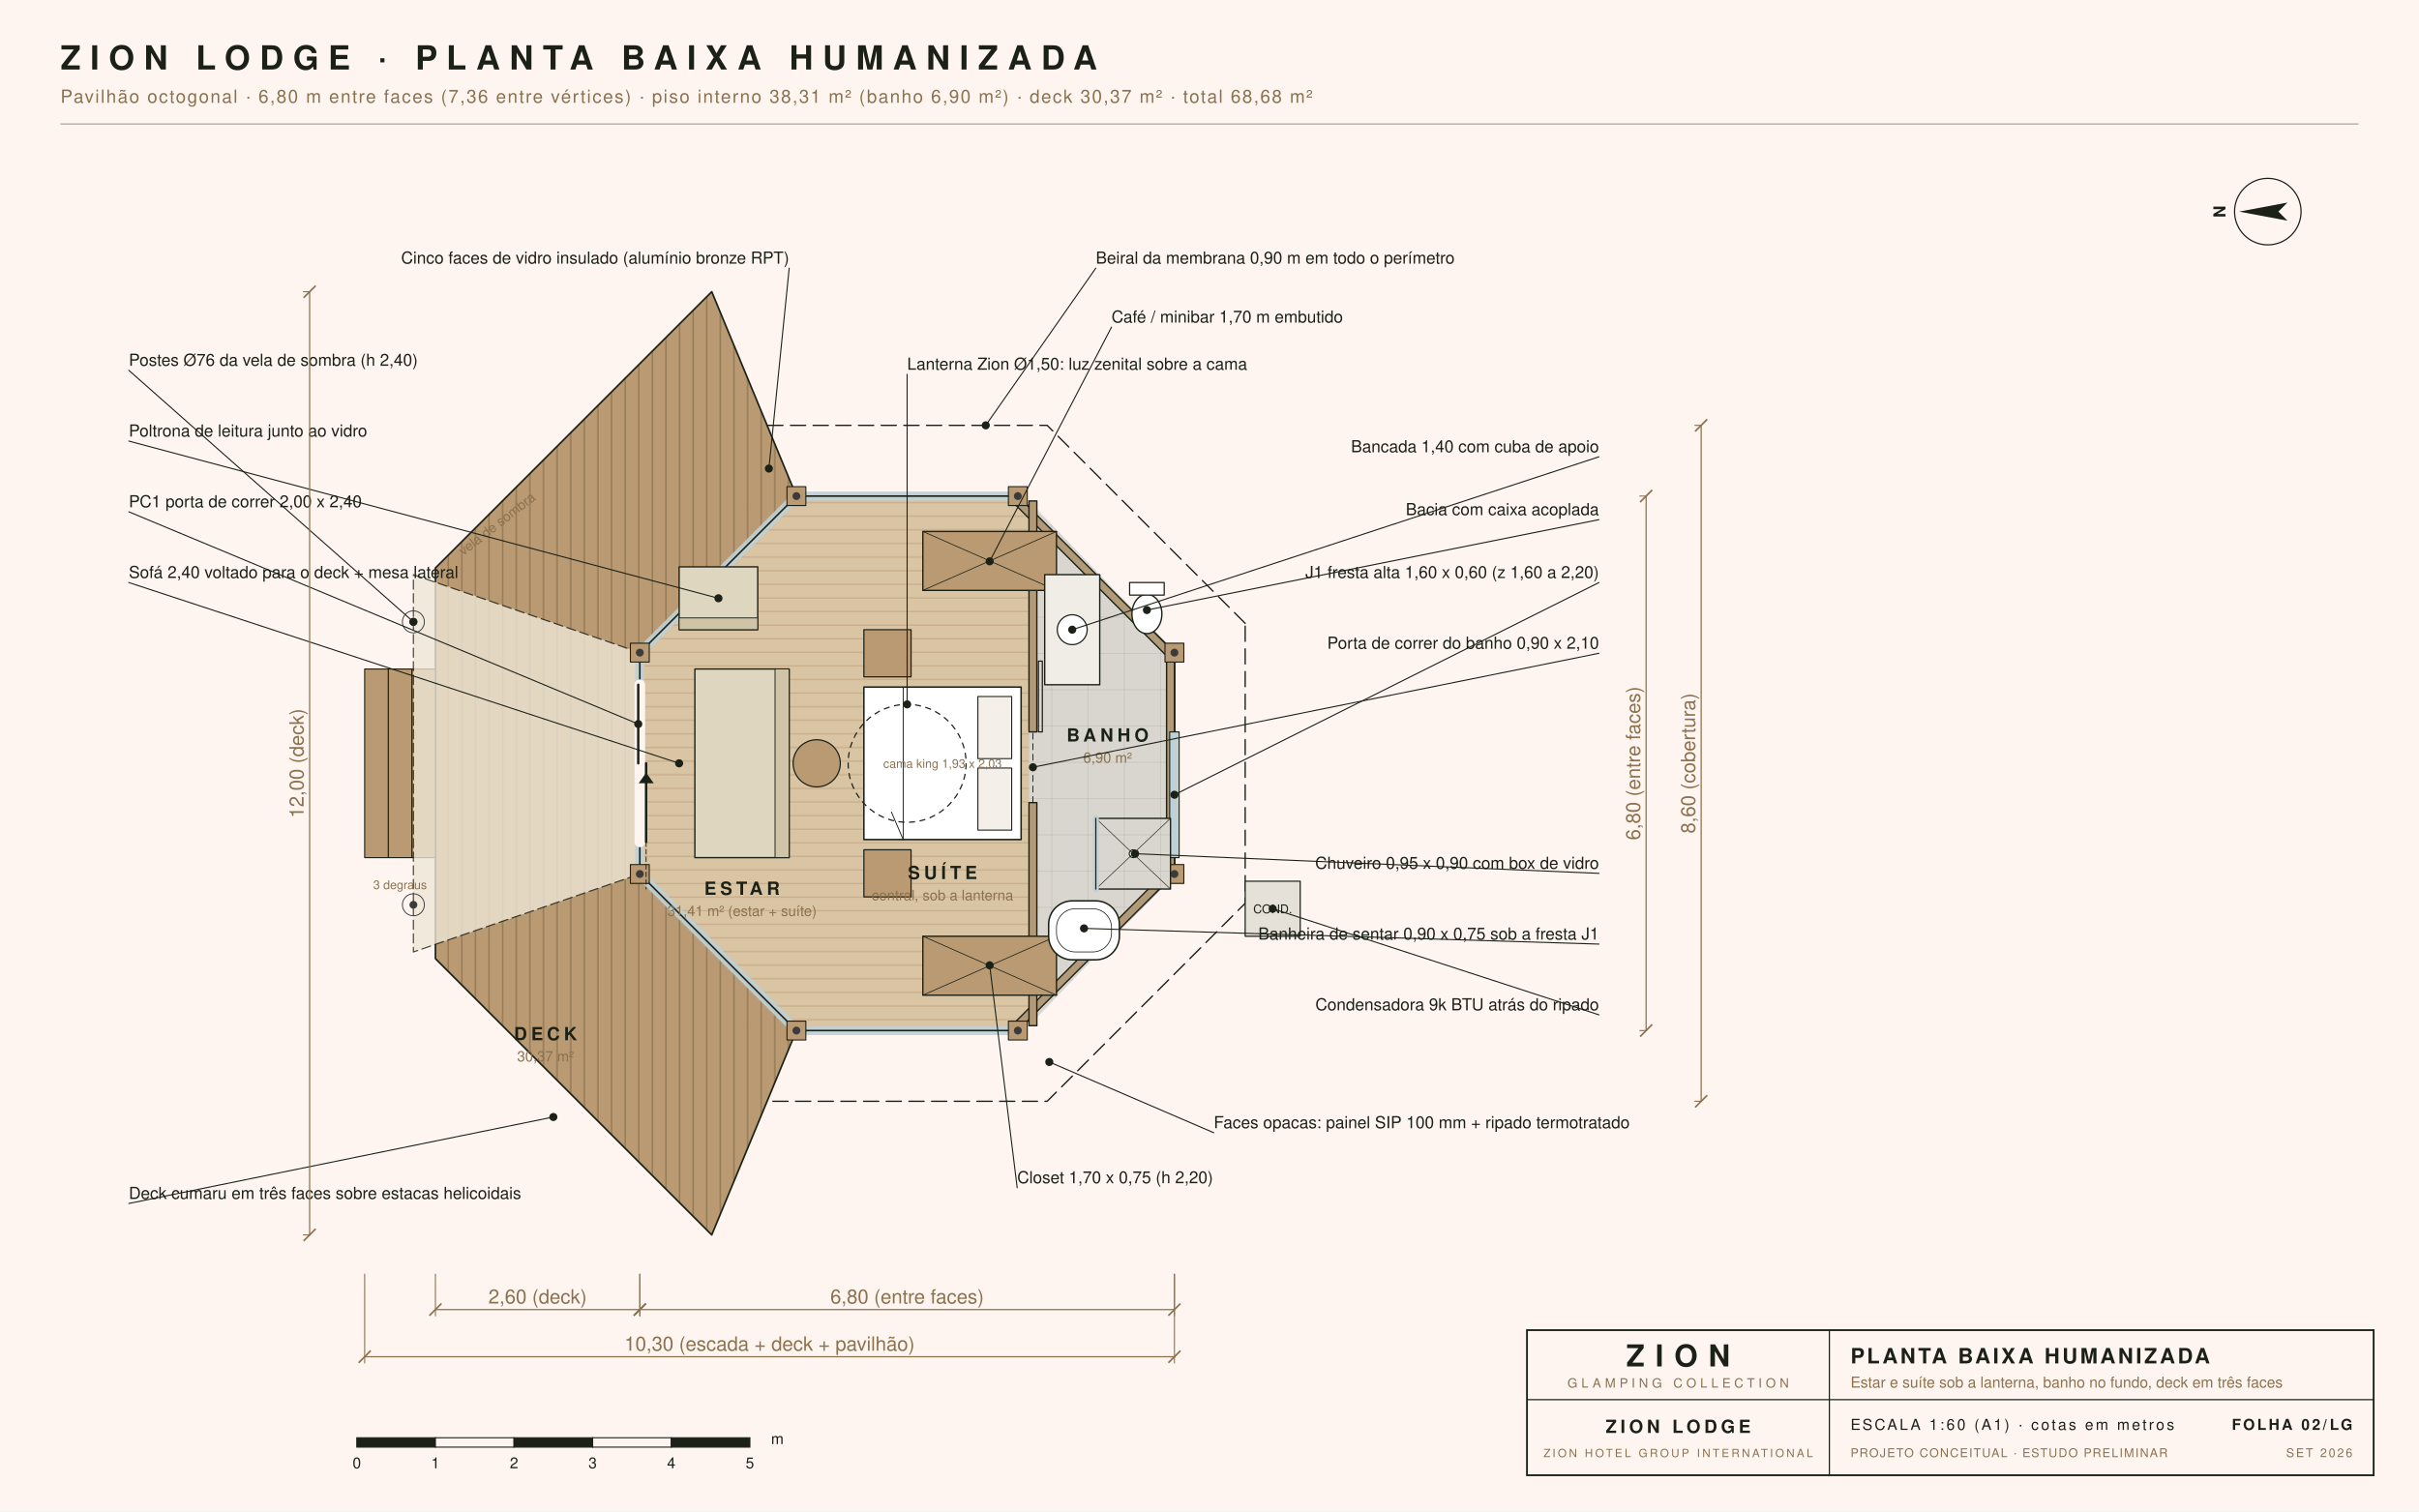
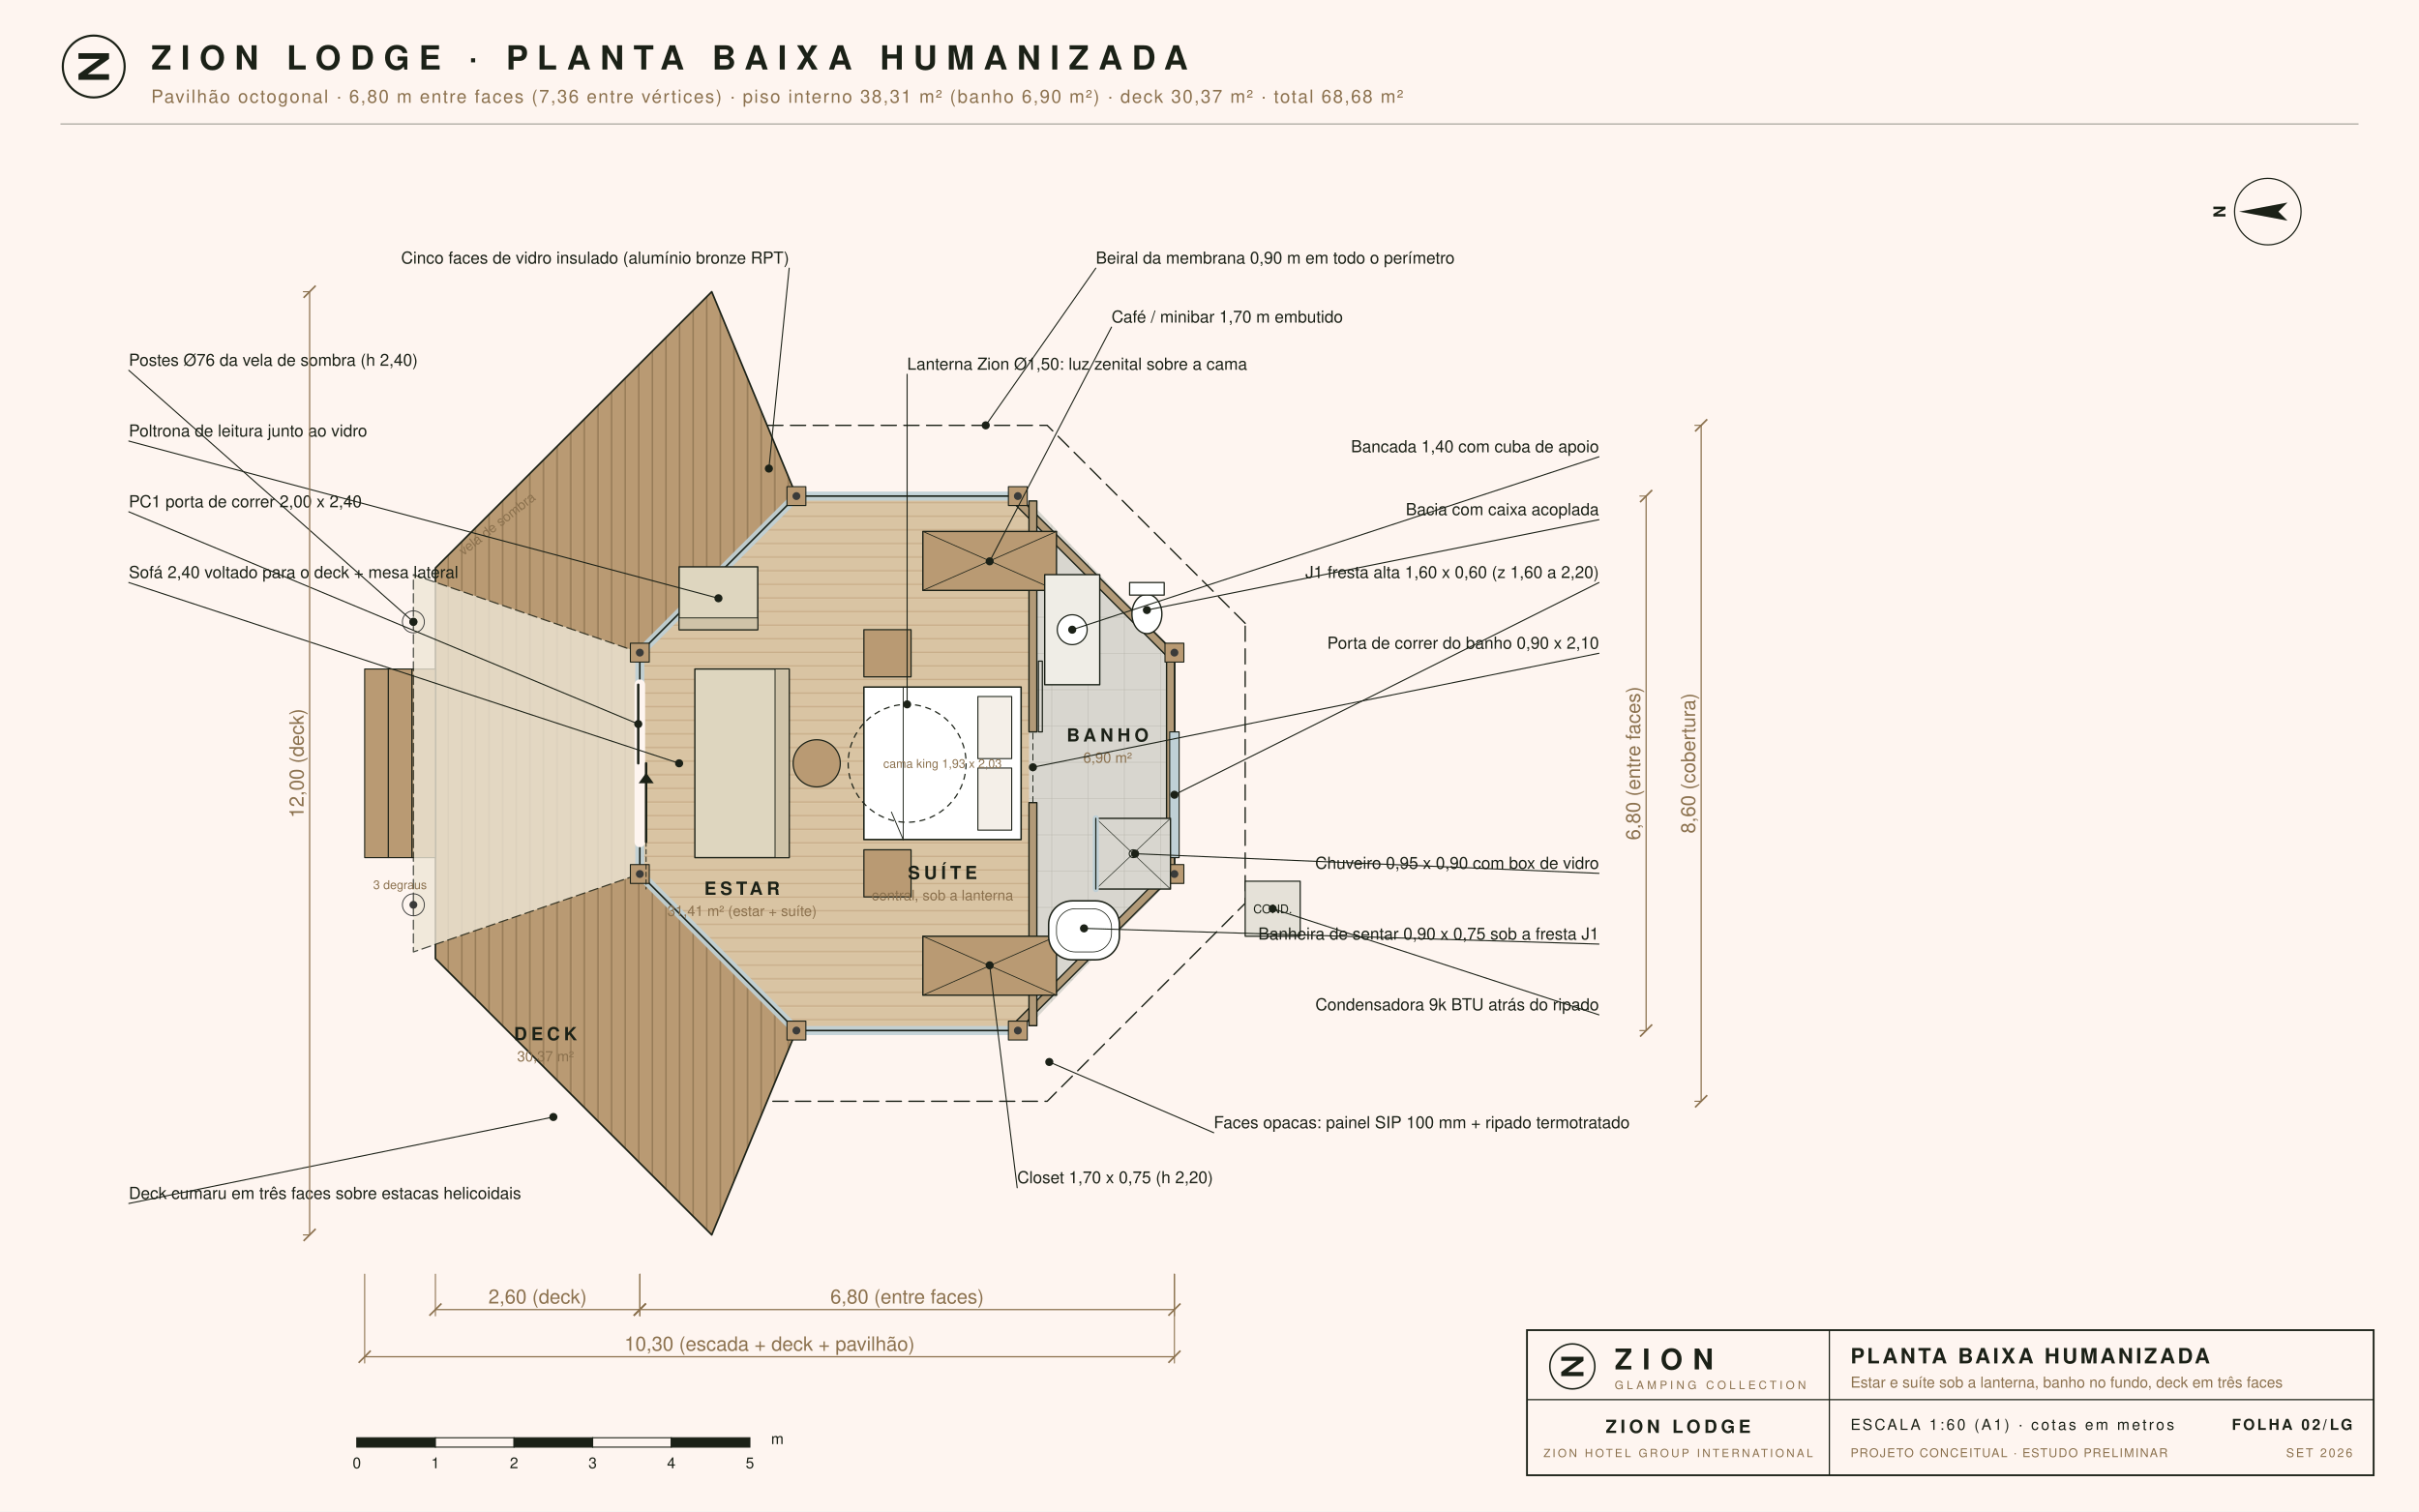
<svg xmlns="http://www.w3.org/2000/svg" viewBox="0 0 1600 1000" width="1600" height="1000" font-family="'DM Sans','Aventa',Helvetica,Arial,sans-serif">
  <defs>
    <pattern id="deck" width="9" height="60" patternUnits="userSpaceOnUse">
      <rect width="9" height="60" fill="#B99A73" />
      <line x1="8.5" y1="0" x2="8.5" y2="60" stroke="#8B714E" stroke-width="0.9" opacity="0.8" />
    </pattern>
    <pattern id="wood" width="60" height="9" patternUnits="userSpaceOnUse">
      <rect width="60" height="9" fill="#D9C4A3" />
      <line x1="0" y1="8.5" x2="60" y2="8.5" stroke="#B99A73" stroke-width="0.6" opacity="0.7" />
    </pattern>
    <pattern id="tile" width="24" height="24" patternUnits="userSpaceOnUse">
      <rect width="24" height="24" fill="#D8D6CF" />
      <path d="M0 0H24V24" fill="none" stroke="#B9B7AE" stroke-width="0.6" />
    </pattern>
  </defs>
  <rect width="1600" height="1000" fill="#FEF5F0" />
-   <text x="40.00" y="46.00" fill="#1B2117" text-anchor="start" style="font-family:'DM Sans','Aventa',Helvetica,Arial,sans-serif;font-size:22px;font-weight:700;letter-spacing:0.28em;">ZION LODGE · PLANTA BAIXA HUMANIZADA</text>
-   <text x="40.00" y="68.00" fill="#8B714E" text-anchor="start" style="font-family:'DM Sans','Aventa',Helvetica,Arial,sans-serif;font-size:12px;font-weight:400;letter-spacing:0.08em;">Pavilhão octogonal · 6,80 m entre faces (7,36 entre vértices) · piso interno 38,31 m² (banho 6,90 m²) · deck 30,37 m² · total 68,68 m²</text>
+   <g transform="translate(40.00,22.00) scale(0.44)">
+     <circle cx="50" cy="50" r="46.5" fill="none" stroke="#1B2117" stroke-width="3.2" />
+     <polygon points="27,30 73,30 73,38.5 41,61.5 73,61.5 73,70 27,70 27,61.5 59,38.5 27,38.5" fill="#1B2117" />
+   </g>
+   <text x="100.00" y="46.00" fill="#1B2117" text-anchor="start" style="font-family:'DM Sans','Aventa',Helvetica,Arial,sans-serif;font-size:22px;font-weight:700;letter-spacing:0.28em;">ZION LODGE · PLANTA BAIXA HUMANIZADA</text>
+   <text x="100.00" y="68.00" fill="#8B714E" text-anchor="start" style="font-family:'DM Sans','Aventa',Helvetica,Arial,sans-serif;font-size:12px;font-weight:400;letter-spacing:0.08em;">Pavilhão octogonal · 6,80 m entre faces (7,36 entre vértices) · piso interno 38,31 m² (banho 6,90 m²) · deck 30,37 m² · total 68,68 m²</text>
  <line x1="40" y1="82" x2="1560" y2="82" stroke="#1B2117" stroke-width="0.6" opacity="0.5" />
  <polygon points="823.60,412.38 692.62,281.40 507.38,281.40 376.40,412.38 376.40,597.62 507.38,728.60 692.62,728.60 823.60,597.62" fill="none" stroke="#1B2117" stroke-width="0.9" stroke-dasharray="10 5" opacity="1.0" stroke-linejoin="round" stroke-linecap="round" />
  <polygon points="526.77,328.20 423.20,431.77 423.20,578.23 526.77,681.80 470.77,817.00 288.00,634.23 288.00,375.77 470.77,193.00" fill="url(#deck)" stroke="#1B2117" stroke-width="1.1" opacity="1.0" stroke-linejoin="round" stroke-linecap="round" />
  <polygon points="272.40,567.40 288.00,567.40 288.00,442.60 272.40,442.60" fill="#B99A73" stroke="#1B2117" stroke-width="0.7" opacity="1.0" stroke-linejoin="round" stroke-linecap="round" />
  <polygon points="256.80,567.40 272.40,567.40 272.40,442.60 256.80,442.60" fill="#B99A73" stroke="#1B2117" stroke-width="0.7" opacity="1.0" stroke-linejoin="round" stroke-linecap="round" />
  <polygon points="241.20,567.40 256.80,567.40 256.80,442.60 241.20,442.60" fill="#B99A73" stroke="#1B2117" stroke-width="0.7" opacity="1.0" stroke-linejoin="round" stroke-linecap="round" />
  <polygon points="423.20,431.77 273.43,380.20 273.43,629.80 423.20,578.23" fill="#EDE6D6" stroke="#1B2117" stroke-width="0.8" stroke-dasharray="6 3" opacity="0.8" stroke-linejoin="round" stroke-linecap="round" />
  <circle cx="273.43" cy="598.60" r="2.60" fill="#3A3B3A" stroke="none" stroke-width="1.0" opacity="1.0" />
  <circle cx="273.43" cy="598.60" r="7.28" fill="none" stroke="#3A3B3A" stroke-width="0.6" opacity="1.0" />
  <circle cx="273.43" cy="411.40" r="2.60" fill="#3A3B3A" stroke="none" stroke-width="1.0" opacity="1.0" />
  <circle cx="273.43" cy="411.40" r="7.28" fill="none" stroke="#3A3B3A" stroke-width="0.6" opacity="1.0" />
  <polygon points="776.80,431.77 673.23,328.20 526.77,328.20 423.20,431.77 423.20,578.23 526.77,681.80 673.23,681.80 776.80,578.23" fill="url(#wood)" stroke="#1B2117" stroke-width="1.4" opacity="1.0" stroke-linejoin="round" stroke-linecap="round" />
  <polygon points="680.60,678.57 776.80,578.23 776.80,431.77 680.60,331.43" fill="url(#tile)" stroke="none" stroke-width="1.0" opacity="1.0" stroke-linejoin="round" stroke-linecap="round" />
  <line x1="673.23" y1="328.20" x2="526.77" y2="328.20" stroke="#BFD0D6" stroke-width="6" opacity="0.9" stroke-linecap="round" />
  <line x1="673.23" y1="328.20" x2="526.77" y2="328.20" stroke="#1B2117" stroke-width="1.0" opacity="1.0" stroke-linecap="round" />
  <line x1="526.77" y1="328.20" x2="423.20" y2="431.77" stroke="#BFD0D6" stroke-width="6" opacity="0.9" stroke-linecap="round" />
  <line x1="526.77" y1="328.20" x2="423.20" y2="431.77" stroke="#1B2117" stroke-width="1.0" opacity="1.0" stroke-linecap="round" />
  <line x1="423.20" y1="431.77" x2="423.20" y2="578.23" stroke="#BFD0D6" stroke-width="6" opacity="0.9" stroke-linecap="round" />
  <line x1="423.20" y1="431.77" x2="423.20" y2="578.23" stroke="#1B2117" stroke-width="1.0" opacity="1.0" stroke-linecap="round" />
  <line x1="423.20" y1="578.23" x2="526.77" y2="681.80" stroke="#BFD0D6" stroke-width="6" opacity="0.9" stroke-linecap="round" />
  <line x1="423.20" y1="578.23" x2="526.77" y2="681.80" stroke="#1B2117" stroke-width="1.0" opacity="1.0" stroke-linecap="round" />
  <line x1="526.77" y1="681.80" x2="673.23" y2="681.80" stroke="#BFD0D6" stroke-width="6" opacity="0.9" stroke-linecap="round" />
  <line x1="526.77" y1="681.80" x2="673.23" y2="681.80" stroke="#1B2117" stroke-width="1.0" opacity="1.0" stroke-linecap="round" />
  <polygon points="673.23,681.80 776.80,578.23 773.12,574.56 669.56,678.12" fill="#B29A78" stroke="#1B2117" stroke-width="0.9" opacity="1.0" stroke-linejoin="round" stroke-linecap="round" />
  <polygon points="776.80,578.23 776.80,431.77 771.60,431.77 771.60,578.23" fill="#B29A78" stroke="#1B2117" stroke-width="0.9" opacity="1.0" stroke-linejoin="round" stroke-linecap="round" />
  <polygon points="776.80,431.77 673.23,328.20 669.56,331.88 773.12,435.44" fill="#B29A78" stroke="#1B2117" stroke-width="0.9" opacity="1.0" stroke-linejoin="round" stroke-linecap="round" />
  <polygon points="773.68,567.40 779.92,567.40 779.92,484.20 773.68,484.20" fill="#BFD0D6" stroke="#1B2117" stroke-width="0.7" opacity="1.0" stroke-linejoin="round" stroke-linecap="round" />
  <polygon points="770.56,438.01 783.04,438.01 783.04,425.53 770.56,425.53" fill="#B99A73" stroke="#1B2117" stroke-width="0.7" opacity="1.0" stroke-linejoin="round" stroke-linecap="round" />
  <circle cx="776.80" cy="431.77" r="2.60" fill="#3A3B3A" stroke="none" stroke-width="1.0" opacity="1.0" />
  <polygon points="666.99,334.44 679.47,334.44 679.47,321.96 666.99,321.96" fill="#B99A73" stroke="#1B2117" stroke-width="0.7" opacity="1.0" stroke-linejoin="round" stroke-linecap="round" />
  <circle cx="673.23" cy="328.20" r="2.60" fill="#3A3B3A" stroke="none" stroke-width="1.0" opacity="1.0" />
  <polygon points="520.53,334.44 533.01,334.44 533.01,321.96 520.53,321.96" fill="#B99A73" stroke="#1B2117" stroke-width="0.7" opacity="1.0" stroke-linejoin="round" stroke-linecap="round" />
  <circle cx="526.77" cy="328.20" r="2.60" fill="#3A3B3A" stroke="none" stroke-width="1.0" opacity="1.0" />
  <polygon points="416.96,438.01 429.44,438.01 429.44,425.53 416.96,425.53" fill="#B99A73" stroke="#1B2117" stroke-width="0.7" opacity="1.0" stroke-linejoin="round" stroke-linecap="round" />
  <circle cx="423.20" cy="431.77" r="2.60" fill="#3A3B3A" stroke="none" stroke-width="1.0" opacity="1.0" />
  <polygon points="416.96,584.47 429.44,584.47 429.44,571.99 416.96,571.99" fill="#B99A73" stroke="#1B2117" stroke-width="0.7" opacity="1.0" stroke-linejoin="round" stroke-linecap="round" />
  <circle cx="423.20" cy="578.23" r="2.60" fill="#3A3B3A" stroke="none" stroke-width="1.0" opacity="1.0" />
  <polygon points="520.53,688.04 533.01,688.04 533.01,675.56 520.53,675.56" fill="#B99A73" stroke="#1B2117" stroke-width="0.7" opacity="1.0" stroke-linejoin="round" stroke-linecap="round" />
  <circle cx="526.77" cy="681.80" r="2.60" fill="#3A3B3A" stroke="none" stroke-width="1.0" opacity="1.0" />
  <polygon points="666.99,688.04 679.47,688.04 679.47,675.56 666.99,675.56" fill="#B99A73" stroke="#1B2117" stroke-width="0.7" opacity="1.0" stroke-linejoin="round" stroke-linecap="round" />
  <circle cx="673.23" cy="681.80" r="2.60" fill="#3A3B3A" stroke="none" stroke-width="1.0" opacity="1.0" />
  <polygon points="770.56,584.47 783.04,584.47 783.04,571.99 770.56,571.99" fill="#B99A73" stroke="#1B2117" stroke-width="0.7" opacity="1.0" stroke-linejoin="round" stroke-linecap="round" />
  <circle cx="776.80" cy="578.23" r="2.60" fill="#3A3B3A" stroke="none" stroke-width="1.0" opacity="1.0" />
  <line x1="423.20" y1="557.00" x2="423.20" y2="453.00" stroke="#FEF5F0" stroke-width="7" opacity="1.0" stroke-linecap="round" />
  <line x1="422.16" y1="505.00" x2="422.16" y2="453.00" stroke="#1B2117" stroke-width="1.6" opacity="1.0" stroke-linecap="round" />
  <line x1="427.36" y1="557.00" x2="427.36" y2="505.00" stroke="#1B2117" stroke-width="1.6" opacity="1.0" stroke-linecap="round" />
  <line x1="427.36" y1="557.00" x2="427.36" y2="588.20" stroke="#1B2117" stroke-width="0.6" stroke-dasharray="3 2" opacity="1.0" stroke-linecap="round" />
  <path d="M427.4,511.2 l-5,7 l10,0 z" fill="#1B2117" />
  <polygon points="680.60,678.57 685.80,678.57 685.80,531.00 680.60,531.00" fill="#B29A78" stroke="#1B2117" stroke-width="0.9" opacity="1.0" stroke-linejoin="round" stroke-linecap="round" />
  <polygon points="680.60,484.20 685.80,484.20 685.80,331.43 680.60,331.43" fill="#B29A78" stroke="#1B2117" stroke-width="0.9" opacity="1.0" stroke-linejoin="round" stroke-linecap="round" />
  <line x1="683.20" y1="531.00" x2="683.20" y2="484.20" stroke="#1B2117" stroke-width="0.6" stroke-dasharray="4 3" opacity="1.0" stroke-linecap="round" />
  <polygon points="686.84,484.20 689.44,484.20 689.44,437.40 686.84,437.40" fill="none" stroke="#1B2117" stroke-width="0.8" opacity="1.0" stroke-linejoin="round" stroke-linecap="round" />
  <polygon points="571.40,555.44 675.40,555.44 675.40,454.56 571.40,454.56" fill="#FFFFFF" stroke="#1B2117" stroke-width="1.0" opacity="1.0" stroke-linejoin="round" stroke-linecap="round" />
  <polygon points="646.80,549.20 669.16,549.20 669.16,508.12 646.80,508.12" fill="#F4EFE8" stroke="#1B2117" stroke-width="0.7" opacity="1.0" stroke-linejoin="round" stroke-linecap="round" />
  <polygon points="646.80,501.88 669.16,501.88 669.16,460.80 646.80,460.80" fill="#F4EFE8" stroke="#1B2117" stroke-width="0.7" opacity="1.0" stroke-linejoin="round" stroke-linecap="round" />
  <line x1="597.40" y1="555.44" x2="597.40" y2="454.56" stroke="#1B2117" stroke-width="0.6" opacity="1.0" stroke-linecap="round" />
  <line x1="597.40" y1="555.44" x2="589.60" y2="537.24" stroke="#1B2117" stroke-width="0.6" opacity="1.0" stroke-linecap="round" />
  <polygon points="571.40,447.80 602.60,447.80 602.60,416.60 571.40,416.60" fill="#B99A73" stroke="#1B2117" stroke-width="0.8" opacity="1.0" stroke-linejoin="round" stroke-linecap="round" />
  <polygon points="571.40,593.40 602.60,593.40 602.60,562.20 571.40,562.20" fill="#B99A73" stroke="#1B2117" stroke-width="0.8" opacity="1.0" stroke-linejoin="round" stroke-linecap="round" />
  <polygon points="610.40,390.60 698.80,390.60 698.80,351.60 610.40,351.60" fill="#B99A73" stroke="#1B2117" stroke-width="0.9" opacity="1.0" stroke-linejoin="round" stroke-linecap="round" />
  <line x1="610.40" y1="390.60" x2="698.80" y2="351.60" stroke="#1B2117" stroke-width="0.5" opacity="1.0" stroke-linecap="round" />
  <line x1="610.40" y1="351.60" x2="698.80" y2="390.60" stroke="#1B2117" stroke-width="0.5" opacity="1.0" stroke-linecap="round" />
  <polygon points="610.40,658.40 698.80,658.40 698.80,619.40 610.40,619.40" fill="#B99A73" stroke="#1B2117" stroke-width="0.9" opacity="1.0" stroke-linejoin="round" stroke-linecap="round" />
  <line x1="610.40" y1="658.40" x2="698.80" y2="619.40" stroke="#1B2117" stroke-width="0.5" opacity="1.0" stroke-linecap="round" />
  <line x1="610.40" y1="619.40" x2="698.80" y2="658.40" stroke="#1B2117" stroke-width="0.5" opacity="1.0" stroke-linecap="round" />
  <polygon points="459.60,567.40 522.00,567.40 522.00,442.60 459.60,442.60" fill="#DED6BF" stroke="#1B2117" stroke-width="0.9" opacity="1.0" stroke-linejoin="round" stroke-linecap="round" />
  <polygon points="512.64,567.40 522.00,567.40 522.00,442.60 512.64,442.60" fill="#CFC3A8" stroke="#1B2117" stroke-width="0.6" opacity="1.0" stroke-linejoin="round" stroke-linecap="round" />
  <circle cx="540.20" cy="505.00" r="15.60" fill="#B99A73" stroke="#1B2117" stroke-width="0.8" opacity="1.0" />
  <polygon points="449.20,416.60 501.20,416.60 501.20,375.00 449.20,375.00" fill="#DED6BF" stroke="#1B2117" stroke-width="0.9" opacity="1.0" stroke-linejoin="round" stroke-linecap="round" />
  <polygon points="449.20,416.60 501.20,416.60 501.20,408.80 449.20,408.80" fill="#CFC3A8" stroke="#1B2117" stroke-width="0.6" opacity="1.0" stroke-linejoin="round" stroke-linecap="round" />
  <polygon points="691.00,453.00 727.40,453.00 727.40,380.20 691.00,380.20" fill="#EFEDE6" stroke="#1B2117" stroke-width="0.9" opacity="1.0" stroke-linejoin="round" stroke-linecap="round" />
  <circle cx="709.20" cy="416.60" r="9.88" fill="#FFFFFF" stroke="#1B2117" stroke-width="0.8" opacity="1.0" />
  <ellipse cx="758.6" cy="406.2" rx="9.9" ry="13.0" fill="#FFFFFF" stroke="#1B2117" stroke-width="0.9" />
  <polygon points="747.16,393.72 770.04,393.72 770.04,385.40 747.16,385.40" fill="#FFFFFF" stroke="#1B2117" stroke-width="0.8" opacity="1.0" stroke-linejoin="round" stroke-linecap="round" />
  <polygon points="724.80,588.20 774.20,588.20 774.20,541.40 724.80,541.40" fill="url(#tile)" stroke="#1B2117" stroke-width="0.9" opacity="1.0" stroke-linejoin="round" stroke-linecap="round" />
  <line x1="724.80" y1="588.20" x2="774.20" y2="541.40" stroke="#1B2117" stroke-width="0.4" opacity="1.0" stroke-linecap="round" />
  <line x1="724.80" y1="541.40" x2="774.20" y2="588.20" stroke="#1B2117" stroke-width="0.4" opacity="1.0" stroke-linecap="round" />
  <circle cx="749.50" cy="564.80" r="2.60" fill="none" stroke="#1B2117" stroke-width="0.7" opacity="1.0" />
  <line x1="724.80" y1="588.20" x2="724.80" y2="541.40" stroke="#BFD0D6" stroke-width="4" opacity="1.0" stroke-linecap="round" />
  <line x1="724.80" y1="588.20" x2="724.80" y2="541.40" stroke="#1B2117" stroke-width="0.8" opacity="1.0" stroke-linecap="round" />
  <rect x="693.6" y="596.0" width="46.8" height="39.0" rx="15.6" fill="#FFFFFF" stroke="#1B2117" stroke-width="1.0" />
  <rect x="698.8" y="601.2" width="36.4" height="28.6" rx="12.48" fill="none" stroke="#1B2117" stroke-width="0.5" />
  <polygon points="823.60,619.40 860.00,619.40 860.00,583.00 823.60,583.00" fill="#E5E1D8" stroke="#1B2117" stroke-width="0.8" opacity="1.0" stroke-linejoin="round" stroke-linecap="round" />
  <text x="841.80" y="604.20" fill="#1B2117" text-anchor="middle" style="font-family:'DM Sans','Aventa',Helvetica,Arial,sans-serif;font-size:8px;font-weight:400;letter-spacing:0em;">COND.</text>
  <circle cx="600.00" cy="505.00" r="39.00" fill="none" stroke="#1B2117" stroke-width="0.8" stroke-dasharray="4 3" opacity="1.0" />
  <text x="623.40" y="581.60" fill="#1B2117" text-anchor="middle" style="font-family:'DM Sans','Aventa',Helvetica,Arial,sans-serif;font-size:12px;font-weight:700;letter-spacing:0.22em;">SUÍTE</text>
  <text x="623.40" y="595.60" fill="#8B714E" text-anchor="middle" style="font-family:'DM Sans','Aventa',Helvetica,Arial,sans-serif;font-size:9.5px;font-weight:400;letter-spacing:0em;">central, sob a lanterna</text>
  <text x="490.80" y="592.00" fill="#1B2117" text-anchor="middle" style="font-family:'DM Sans','Aventa',Helvetica,Arial,sans-serif;font-size:12px;font-weight:700;letter-spacing:0.22em;">ESTAR</text>
  <text x="490.80" y="606.00" fill="#8B714E" text-anchor="middle" style="font-family:'DM Sans','Aventa',Helvetica,Arial,sans-serif;font-size:9.5px;font-weight:400;letter-spacing:0em;">31,41 m² (estar + suíte)</text>
  <text x="732.60" y="490.60" fill="#1B2117" text-anchor="middle" style="font-family:'DM Sans','Aventa',Helvetica,Arial,sans-serif;font-size:12px;font-weight:700;letter-spacing:0.22em;">BANHO</text>
  <text x="732.60" y="504.60" fill="#8B714E" text-anchor="middle" style="font-family:'DM Sans','Aventa',Helvetica,Arial,sans-serif;font-size:9.5px;font-weight:400;letter-spacing:0em;">6,90 m²</text>
  <text x="360.80" y="688.20" fill="#1B2117" text-anchor="middle" style="font-family:'DM Sans','Aventa',Helvetica,Arial,sans-serif;font-size:12px;font-weight:700;letter-spacing:0.22em;">DECK</text>
  <text x="360.80" y="702.20" fill="#8B714E" text-anchor="middle" style="font-family:'DM Sans','Aventa',Helvetica,Arial,sans-serif;font-size:9.5px;font-weight:400;letter-spacing:0em;">30,37 m²</text>
  <text x="623.40" y="508.00" fill="#8B714E" text-anchor="middle" style="font-family:'DM Sans','Aventa',Helvetica,Arial,sans-serif;font-size:8px;font-weight:400;letter-spacing:0em;">cama king 1,93 x 2,03</text>
  <text x="264.60" y="588.20" fill="#8B714E" text-anchor="middle" style="font-family:'DM Sans','Aventa',Helvetica,Arial,sans-serif;font-size:8px;font-weight:400;letter-spacing:0em;">3 degraus</text>
  <text x="330.63" y="349.00" fill="#8B714E" text-anchor="middle" style="font-family:'DM Sans','Aventa',Helvetica,Arial,sans-serif;font-size:9px;font-weight:400;letter-spacing:0em;" transform="rotate(-38 330.63 349.00)">vela de sombra</text>
  <line x1="600.00" y1="466.00" x2="600.00" y2="247.60" stroke="#1B2117" stroke-width="0.7" opacity="1.0" stroke-linecap="round" />
  <circle cx="600.00" cy="466.00" r="2.2" fill="#1B2117" stroke="#1B2117" stroke-width="1.0" />
  <text x="600.00" y="244.60" fill="#1B2117" text-anchor="start" style="font-family:'DM Sans','Aventa',Helvetica,Arial,sans-serif;font-size:11px;font-weight:400;letter-spacing:0em;">Lanterna Zion Ø1,50: luz zenital sobre a cama</text>
  <line x1="652.00" y1="281.40" x2="724.80" y2="177.40" stroke="#1B2117" stroke-width="0.7" opacity="1.0" stroke-linecap="round" />
  <circle cx="652.00" cy="281.40" r="2.2" fill="#1B2117" stroke="#1B2117" stroke-width="1.0" />
  <text x="724.80" y="174.40" fill="#1B2117" text-anchor="start" style="font-family:'DM Sans','Aventa',Helvetica,Arial,sans-serif;font-size:11px;font-weight:400;letter-spacing:0em;">Beiral da membrana 0,90 m em todo o perímetro</text>
  <line x1="508.57" y1="310.00" x2="522.00" y2="177.40" stroke="#1B2117" stroke-width="0.7" opacity="1.0" stroke-linecap="round" />
  <circle cx="508.57" cy="310.00" r="2.2" fill="#1B2117" stroke="#1B2117" stroke-width="1.0" />
  <text x="522.00" y="174.40" fill="#1B2117" text-anchor="end" style="font-family:'DM Sans','Aventa',Helvetica,Arial,sans-serif;font-size:11px;font-weight:400;letter-spacing:0em;">Cinco faces de vidro insulado (alumínio bronze RPT)</text>
  <line x1="654.60" y1="371.36" x2="735.20" y2="216.40" stroke="#1B2117" stroke-width="0.7" opacity="1.0" stroke-linecap="round" />
  <circle cx="654.60" cy="371.36" r="2.2" fill="#1B2117" stroke="#1B2117" stroke-width="1.0" />
  <text x="735.20" y="213.40" fill="#1B2117" text-anchor="start" style="font-family:'DM Sans','Aventa',Helvetica,Arial,sans-serif;font-size:11px;font-weight:400;letter-spacing:0em;">Café / minibar 1,70 m embutido</text>
  <line x1="449.20" y1="505.00" x2="85.20" y2="385.40" stroke="#1B2117" stroke-width="0.7" opacity="1.0" stroke-linecap="round" />
  <circle cx="449.20" cy="505.00" r="2.2" fill="#1B2117" stroke="#1B2117" stroke-width="1.0" />
  <text x="85.20" y="382.40" fill="#1B2117" text-anchor="start" style="font-family:'DM Sans','Aventa',Helvetica,Arial,sans-serif;font-size:11px;font-weight:400;letter-spacing:0em;">Sofá 2,40 voltado para o deck + mesa lateral</text>
  <line x1="422.16" y1="479.00" x2="85.20" y2="338.60" stroke="#1B2117" stroke-width="0.7" opacity="1.0" stroke-linecap="round" />
  <circle cx="422.16" cy="479.00" r="2.2" fill="#1B2117" stroke="#1B2117" stroke-width="1.0" />
  <text x="85.20" y="335.60" fill="#1B2117" text-anchor="start" style="font-family:'DM Sans','Aventa',Helvetica,Arial,sans-serif;font-size:11px;font-weight:400;letter-spacing:0em;">PC1 porta de correr 2,00 x 2,40</text>
  <line x1="475.20" y1="395.80" x2="85.20" y2="291.80" stroke="#1B2117" stroke-width="0.7" opacity="1.0" stroke-linecap="round" />
  <circle cx="475.20" cy="395.80" r="2.2" fill="#1B2117" stroke="#1B2117" stroke-width="1.0" />
  <text x="85.20" y="288.80" fill="#1B2117" text-anchor="start" style="font-family:'DM Sans','Aventa',Helvetica,Arial,sans-serif;font-size:11px;font-weight:400;letter-spacing:0em;">Poltrona de leitura junto ao vidro</text>
  <line x1="273.43" y1="411.40" x2="85.20" y2="245.00" stroke="#1B2117" stroke-width="0.7" opacity="1.0" stroke-linecap="round" />
  <circle cx="273.43" cy="411.40" r="2.2" fill="#1B2117" stroke="#1B2117" stroke-width="1.0" />
  <text x="85.20" y="242.00" fill="#1B2117" text-anchor="start" style="font-family:'DM Sans','Aventa',Helvetica,Arial,sans-serif;font-size:11px;font-weight:400;letter-spacing:0em;">Postes Ø76 da vela de sombra (h 2,40)</text>
  <line x1="366.00" y1="739.00" x2="85.20" y2="796.20" stroke="#1B2117" stroke-width="0.7" opacity="1.0" stroke-linecap="round" />
  <circle cx="366.00" cy="739.00" r="2.2" fill="#1B2117" stroke="#1B2117" stroke-width="1.0" />
  <text x="85.20" y="793.20" fill="#1B2117" text-anchor="start" style="font-family:'DM Sans','Aventa',Helvetica,Arial,sans-serif;font-size:11px;font-weight:400;letter-spacing:0em;">Deck cumaru em três faces sobre estacas helicoidais</text>
  <line x1="654.60" y1="638.64" x2="672.80" y2="785.80" stroke="#1B2117" stroke-width="0.7" opacity="1.0" stroke-linecap="round" />
  <circle cx="654.60" cy="638.64" r="2.2" fill="#1B2117" stroke="#1B2117" stroke-width="1.0" />
  <text x="672.80" y="782.80" fill="#1B2117" text-anchor="start" style="font-family:'DM Sans','Aventa',Helvetica,Arial,sans-serif;font-size:11px;font-weight:400;letter-spacing:0em;">Closet 1,70 x 0,75 (h 2,20)</text>
  <line x1="694.03" y1="702.60" x2="802.80" y2="749.40" stroke="#1B2117" stroke-width="0.7" opacity="1.0" stroke-linecap="round" />
  <circle cx="694.03" cy="702.60" r="2.2" fill="#1B2117" stroke="#1B2117" stroke-width="1.0" />
  <text x="802.80" y="746.40" fill="#1B2117" text-anchor="start" style="font-family:'DM Sans','Aventa',Helvetica,Arial,sans-serif;font-size:11px;font-weight:400;letter-spacing:0em;">Faces opacas: painel SIP 100 mm + ripado termotratado</text>
  <line x1="709.20" y1="416.60" x2="1057.60" y2="302.20" stroke="#1B2117" stroke-width="0.7" opacity="1.0" stroke-linecap="round" />
  <circle cx="709.20" cy="416.60" r="2.2" fill="#1B2117" stroke="#1B2117" stroke-width="1.0" />
  <text x="1057.60" y="299.20" fill="#1B2117" text-anchor="end" style="font-family:'DM Sans','Aventa',Helvetica,Arial,sans-serif;font-size:11px;font-weight:400;letter-spacing:0em;">Bancada 1,40 com cuba de apoio</text>
  <line x1="758.60" y1="403.60" x2="1057.60" y2="343.80" stroke="#1B2117" stroke-width="0.7" opacity="1.0" stroke-linecap="round" />
  <circle cx="758.60" cy="403.60" r="2.2" fill="#1B2117" stroke="#1B2117" stroke-width="1.0" />
  <text x="1057.60" y="340.80" fill="#1B2117" text-anchor="end" style="font-family:'DM Sans','Aventa',Helvetica,Arial,sans-serif;font-size:11px;font-weight:400;letter-spacing:0em;">Bacia com caixa acoplada</text>
  <line x1="776.80" y1="525.80" x2="1057.60" y2="385.40" stroke="#1B2117" stroke-width="0.7" opacity="1.0" stroke-linecap="round" />
  <circle cx="776.80" cy="525.80" r="2.2" fill="#1B2117" stroke="#1B2117" stroke-width="1.0" />
  <text x="1057.60" y="382.40" fill="#1B2117" text-anchor="end" style="font-family:'DM Sans','Aventa',Helvetica,Arial,sans-serif;font-size:11px;font-weight:400;letter-spacing:0em;">J1 fresta alta 1,60 x 0,60 (z 1,60 a 2,20)</text>
  <line x1="683.20" y1="507.60" x2="1057.60" y2="432.20" stroke="#1B2117" stroke-width="0.7" opacity="1.0" stroke-linecap="round" />
  <circle cx="683.20" cy="507.60" r="2.2" fill="#1B2117" stroke="#1B2117" stroke-width="1.0" />
  <text x="1057.60" y="429.20" fill="#1B2117" text-anchor="end" style="font-family:'DM Sans','Aventa',Helvetica,Arial,sans-serif;font-size:11px;font-weight:400;letter-spacing:0em;">Porta de correr do banho 0,90 x 2,10</text>
  <line x1="750.80" y1="564.80" x2="1057.60" y2="577.80" stroke="#1B2117" stroke-width="0.7" opacity="1.0" stroke-linecap="round" />
  <circle cx="750.80" cy="564.80" r="2.2" fill="#1B2117" stroke="#1B2117" stroke-width="1.0" />
  <text x="1057.60" y="574.80" fill="#1B2117" text-anchor="end" style="font-family:'DM Sans','Aventa',Helvetica,Arial,sans-serif;font-size:11px;font-weight:400;letter-spacing:0em;">Chuveiro 0,95 x 0,90 com box de vidro</text>
  <line x1="717.00" y1="614.20" x2="1057.60" y2="624.60" stroke="#1B2117" stroke-width="0.7" opacity="1.0" stroke-linecap="round" />
  <circle cx="717.00" cy="614.20" r="2.2" fill="#1B2117" stroke="#1B2117" stroke-width="1.0" />
  <text x="1057.60" y="621.60" fill="#1B2117" text-anchor="end" style="font-family:'DM Sans','Aventa',Helvetica,Arial,sans-serif;font-size:11px;font-weight:400;letter-spacing:0em;">Banheira de sentar 0,90 x 0,75 sob a fresta J1</text>
  <line x1="841.80" y1="601.20" x2="1057.60" y2="671.40" stroke="#1B2117" stroke-width="0.7" opacity="1.0" stroke-linecap="round" />
  <circle cx="841.80" cy="601.20" r="2.2" fill="#1B2117" stroke="#1B2117" stroke-width="1.0" />
  <text x="1057.60" y="668.40" fill="#1B2117" text-anchor="end" style="font-family:'DM Sans','Aventa',Helvetica,Arial,sans-serif;font-size:11px;font-weight:400;letter-spacing:0em;">Condensadora 9k BTU atrás do ripado</text>
  <line x1="288.00" y1="843.00" x2="288.00" y2="870.56" stroke="#8B714E" stroke-width="0.7" opacity="1.0" stroke-linecap="round" />
  <line x1="423.20" y1="843.00" x2="423.20" y2="870.56" stroke="#8B714E" stroke-width="0.7" opacity="1.0" stroke-linecap="round" />
  <line x1="288.00" y1="866.40" x2="423.20" y2="866.40" stroke="#8B714E" stroke-width="0.8" opacity="1.0" stroke-linecap="round" />
  <line x1="284.0" y1="870.4" x2="292.0" y2="862.4" stroke="#8B714E" stroke-width="1.1" />
  <line x1="419.2" y1="870.4" x2="427.2" y2="862.4" stroke="#8B714E" stroke-width="1.1" />
  <text x="355.60" y="862.40" fill="#8B714E" text-anchor="middle" style="font-family:'DM Sans','Aventa',Helvetica,Arial,sans-serif;font-size:13px;font-weight:400;letter-spacing:0em;">2,60 (deck)</text>
  <line x1="423.20" y1="843.00" x2="423.20" y2="870.56" stroke="#8B714E" stroke-width="0.7" opacity="1.0" stroke-linecap="round" />
  <line x1="776.80" y1="843.00" x2="776.80" y2="870.56" stroke="#8B714E" stroke-width="0.7" opacity="1.0" stroke-linecap="round" />
  <line x1="423.20" y1="866.40" x2="776.80" y2="866.40" stroke="#8B714E" stroke-width="0.8" opacity="1.0" stroke-linecap="round" />
  <line x1="419.2" y1="870.4" x2="427.2" y2="862.4" stroke="#8B714E" stroke-width="1.1" />
  <line x1="772.8" y1="870.4" x2="780.8" y2="862.4" stroke="#8B714E" stroke-width="1.1" />
  <text x="600.00" y="862.40" fill="#8B714E" text-anchor="middle" style="font-family:'DM Sans','Aventa',Helvetica,Arial,sans-serif;font-size:13px;font-weight:400;letter-spacing:0em;">6,80 (entre faces)</text>
  <line x1="241.20" y1="843.00" x2="241.20" y2="901.76" stroke="#8B714E" stroke-width="0.7" opacity="1.0" stroke-linecap="round" />
  <line x1="776.80" y1="843.00" x2="776.80" y2="901.76" stroke="#8B714E" stroke-width="0.7" opacity="1.0" stroke-linecap="round" />
  <line x1="241.20" y1="897.60" x2="776.80" y2="897.60" stroke="#8B714E" stroke-width="0.8" opacity="1.0" stroke-linecap="round" />
  <line x1="237.2" y1="901.6" x2="245.2" y2="893.6" stroke="#8B714E" stroke-width="1.1" />
  <line x1="772.8" y1="901.6" x2="780.8" y2="893.6" stroke="#8B714E" stroke-width="1.1" />
  <text x="509.00" y="893.60" fill="#8B714E" text-anchor="middle" style="font-family:'DM Sans','Aventa',Helvetica,Arial,sans-serif;font-size:13px;font-weight:400;letter-spacing:0em;">10,30 (escada + deck + pavilhão)</text>
  <line x1="1088.80" y1="681.80" x2="1084.64" y2="681.80" stroke="#8B714E" stroke-width="0.7" opacity="1.0" stroke-linecap="round" />
  <line x1="1088.80" y1="328.20" x2="1084.64" y2="328.20" stroke="#8B714E" stroke-width="0.7" opacity="1.0" stroke-linecap="round" />
  <line x1="1088.80" y1="681.80" x2="1088.80" y2="328.20" stroke="#8B714E" stroke-width="0.8" opacity="1.0" stroke-linecap="round" />
  <line x1="1084.8" y1="685.8" x2="1092.8" y2="677.8" stroke="#8B714E" stroke-width="1.1" />
  <line x1="1084.8" y1="332.2" x2="1092.8" y2="324.2" stroke="#8B714E" stroke-width="1.1" />
  <text x="1088.80" y="501.00" fill="#8B714E" text-anchor="middle" style="font-family:'DM Sans','Aventa',Helvetica,Arial,sans-serif;font-size:13px;font-weight:400;letter-spacing:0em;" transform="rotate(-90 1088.80 505.00)">6,80 (entre faces)</text>
  <line x1="1125.20" y1="728.60" x2="1121.04" y2="728.60" stroke="#8B714E" stroke-width="0.7" opacity="1.0" stroke-linecap="round" />
  <line x1="1125.20" y1="281.40" x2="1121.04" y2="281.40" stroke="#8B714E" stroke-width="0.7" opacity="1.0" stroke-linecap="round" />
  <line x1="1125.20" y1="728.60" x2="1125.20" y2="281.40" stroke="#8B714E" stroke-width="0.8" opacity="1.0" stroke-linecap="round" />
  <line x1="1121.2" y1="732.6" x2="1129.2" y2="724.6" stroke="#8B714E" stroke-width="1.1" />
  <line x1="1121.2" y1="285.4" x2="1129.2" y2="277.4" stroke="#8B714E" stroke-width="1.1" />
  <text x="1125.20" y="501.00" fill="#8B714E" text-anchor="middle" style="font-family:'DM Sans','Aventa',Helvetica,Arial,sans-serif;font-size:13px;font-weight:400;letter-spacing:0em;" transform="rotate(-90 1125.20 505.00)">8,60 (cobertura)</text>
  <line x1="204.80" y1="817.00" x2="200.64" y2="817.00" stroke="#8B714E" stroke-width="0.7" opacity="1.0" stroke-linecap="round" />
  <line x1="204.80" y1="193.00" x2="200.64" y2="193.00" stroke="#8B714E" stroke-width="0.7" opacity="1.0" stroke-linecap="round" />
  <line x1="204.80" y1="817.00" x2="204.80" y2="193.00" stroke="#8B714E" stroke-width="0.8" opacity="1.0" stroke-linecap="round" />
  <line x1="200.8" y1="821.0" x2="208.8" y2="813.0" stroke="#8B714E" stroke-width="1.1" />
  <line x1="200.8" y1="197.0" x2="208.8" y2="189.0" stroke="#8B714E" stroke-width="1.1" />
  <text x="204.80" y="501.00" fill="#8B714E" text-anchor="middle" style="font-family:'DM Sans','Aventa',Helvetica,Arial,sans-serif;font-size:13px;font-weight:400;letter-spacing:0em;" transform="rotate(-90 204.80 505.00)">12,00 (deck)</text>
  <g transform="translate(1500,140) rotate(-90)">
    <circle r="22" fill="none" stroke="#1B2117" stroke-width="0.8" />
    <polygon points="0,-19 -6,13 0,7 6,13" fill="#1B2117" />
    <text y="-28" text-anchor="middle" style="font-family:'DM Sans','Aventa',Helvetica,Arial,sans-serif;font-size:11px;font-weight:600" fill="#1B2117">N</text>
  </g>
  <rect x="236.0" y="951.2" width="52.0" height="6.2" fill="#1B2117" stroke="#1B2117" stroke-width="0.7" />
  <rect x="288.0" y="951.2" width="52.0" height="6.2" fill="#FEF5F0" stroke="#1B2117" stroke-width="0.7" />
  <rect x="340.0" y="951.2" width="52.0" height="6.2" fill="#1B2117" stroke="#1B2117" stroke-width="0.7" />
  <rect x="392.0" y="951.2" width="52.0" height="6.2" fill="#FEF5F0" stroke="#1B2117" stroke-width="0.7" />
  <rect x="444.0" y="951.2" width="52.0" height="6.2" fill="#1B2117" stroke="#1B2117" stroke-width="0.7" />
  <text x="236.00" y="971.40" fill="#1B2117" text-anchor="middle" style="font-family:'DM Sans','Aventa',Helvetica,Arial,sans-serif;font-size:10px;font-weight:400;letter-spacing:0em;">0</text>
  <text x="288.00" y="971.40" fill="#1B2117" text-anchor="middle" style="font-family:'DM Sans','Aventa',Helvetica,Arial,sans-serif;font-size:10px;font-weight:400;letter-spacing:0em;">1</text>
  <text x="340.00" y="971.40" fill="#1B2117" text-anchor="middle" style="font-family:'DM Sans','Aventa',Helvetica,Arial,sans-serif;font-size:10px;font-weight:400;letter-spacing:0em;">2</text>
  <text x="392.00" y="971.40" fill="#1B2117" text-anchor="middle" style="font-family:'DM Sans','Aventa',Helvetica,Arial,sans-serif;font-size:10px;font-weight:400;letter-spacing:0em;">3</text>
  <text x="444.00" y="971.40" fill="#1B2117" text-anchor="middle" style="font-family:'DM Sans','Aventa',Helvetica,Arial,sans-serif;font-size:10px;font-weight:400;letter-spacing:0em;">4</text>
  <text x="496.00" y="971.40" fill="#1B2117" text-anchor="middle" style="font-family:'DM Sans','Aventa',Helvetica,Arial,sans-serif;font-size:10px;font-weight:400;letter-spacing:0em;">5</text>
  <text x="510.00" y="955.40" fill="#1B2117" text-anchor="start" style="font-family:'DM Sans','Aventa',Helvetica,Arial,sans-serif;font-size:10px;font-weight:400;letter-spacing:0em;">m</text>
  <rect x="1010" y="880" width="560" height="96" fill="#FEF5F0" stroke="#1B2117" stroke-width="1.2" />
  <line x1="1210" y1="880" x2="1210" y2="976" stroke="#1B2117" stroke-width="0.8" />
  <line x1="1010" y1="926" x2="1570" y2="926" stroke="#1B2117" stroke-width="0.8" />
-   <text x="1110.00" y="904.00" fill="#1B2117" text-anchor="middle" style="font-family:'DM Sans','Aventa',Helvetica,Arial,sans-serif;font-size:20px;font-weight:800;letter-spacing:0.35em;">ZION</text>
-   <text x="1110.00" y="918.00" fill="#8B714E" text-anchor="middle" style="font-family:'DM Sans','Aventa',Helvetica,Arial,sans-serif;font-size:8.5px;font-weight:400;letter-spacing:0.3em;">GLAMPING COLLECTION</text>
+   <g transform="translate(1024.00,888.00) scale(0.32)">
+     <circle cx="50" cy="50" r="46.5" fill="none" stroke="#1B2117" stroke-width="3.2" />
+     <polygon points="27,30 73,30 73,38.5 41,61.5 73,61.5 73,70 27,70 27,61.5 59,38.5 27,38.5" fill="#1B2117" />
+   </g>
+   <text x="1068.00" y="906.00" fill="#1B2117" text-anchor="start" style="font-family:'DM Sans','Aventa',Helvetica,Arial,sans-serif;font-size:19px;font-weight:800;letter-spacing:0.35em;">ZION</text>
+   <text x="1068.00" y="919.00" fill="#8B714E" text-anchor="start" style="font-family:'DM Sans','Aventa',Helvetica,Arial,sans-serif;font-size:7.5px;font-weight:400;letter-spacing:0.28em;">GLAMPING COLLECTION</text>
  <text x="1110.00" y="948.00" fill="#1B2117" text-anchor="middle" style="font-family:'DM Sans','Aventa',Helvetica,Arial,sans-serif;font-size:12px;font-weight:700;letter-spacing:0.2em;">ZION LODGE</text>
  <text x="1110.00" y="964.00" fill="#8B714E" text-anchor="middle" style="font-family:'DM Sans','Aventa',Helvetica,Arial,sans-serif;font-size:7.5px;font-weight:400;letter-spacing:0.2em;">ZION HOTEL GROUP INTERNATIONAL</text>
  <text x="1224.00" y="902.00" fill="#1B2117" text-anchor="start" style="font-family:'DM Sans','Aventa',Helvetica,Arial,sans-serif;font-size:14px;font-weight:700;letter-spacing:0.12em;">PLANTA BAIXA HUMANIZADA</text>
  <text x="1224.00" y="918.00" fill="#8B714E" text-anchor="start" style="font-family:'DM Sans','Aventa',Helvetica,Arial,sans-serif;font-size:10px;font-weight:400;letter-spacing:0em;">Estar e suíte sob a lanterna, banho no fundo, deck em três faces</text>
  <text x="1224.00" y="946.00" fill="#1B2117" text-anchor="start" style="font-family:'DM Sans','Aventa',Helvetica,Arial,sans-serif;font-size:10px;font-weight:400;letter-spacing:0.15em;">ESCALA 1:60 (A1) · cotas em metros</text>
  <text x="1224.00" y="964.00" fill="#8B714E" text-anchor="start" style="font-family:'DM Sans','Aventa',Helvetica,Arial,sans-serif;font-size:8px;font-weight:400;letter-spacing:0.1em;">PROJETO CONCEITUAL · ESTUDO PRELIMINAR</text>
  <text x="1556.00" y="946.00" fill="#1B2117" text-anchor="end" style="font-family:'DM Sans','Aventa',Helvetica,Arial,sans-serif;font-size:10px;font-weight:600;letter-spacing:0.15em;">FOLHA 02/LG</text>
  <text x="1556.00" y="964.00" fill="#8B714E" text-anchor="end" style="font-family:'DM Sans','Aventa',Helvetica,Arial,sans-serif;font-size:8px;font-weight:400;letter-spacing:0.15em;">SET 2026</text>
</svg>
